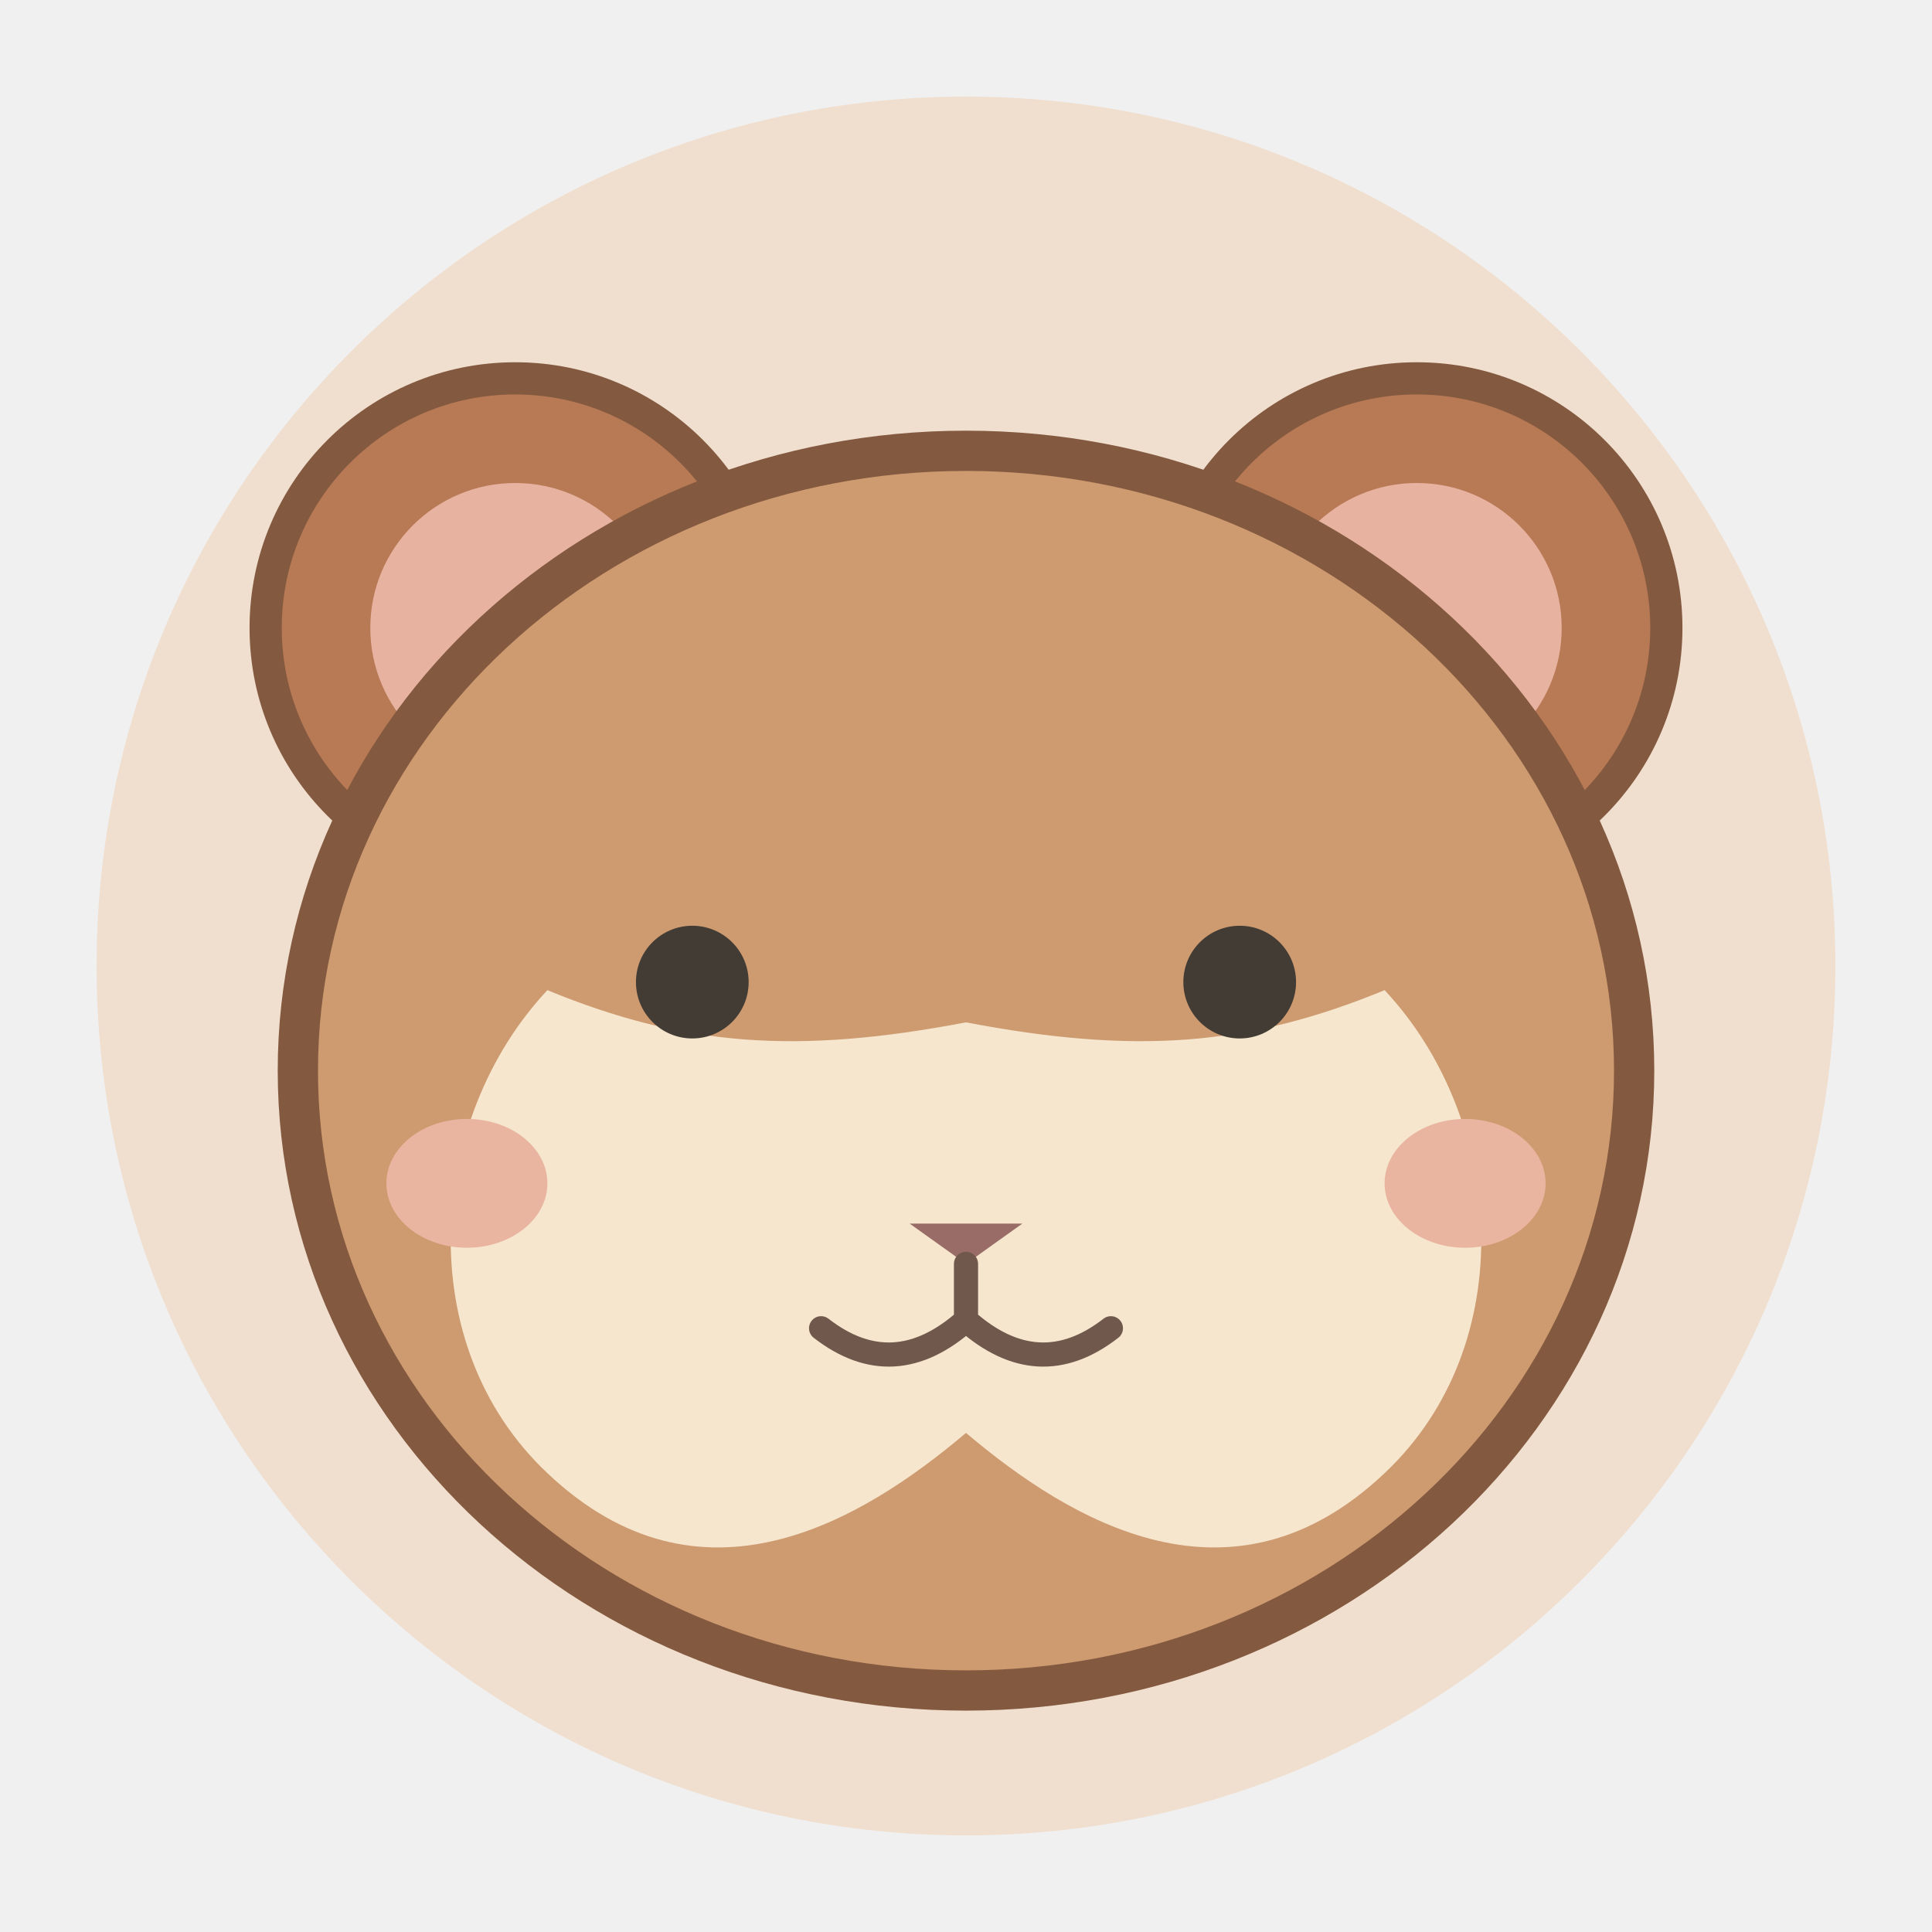
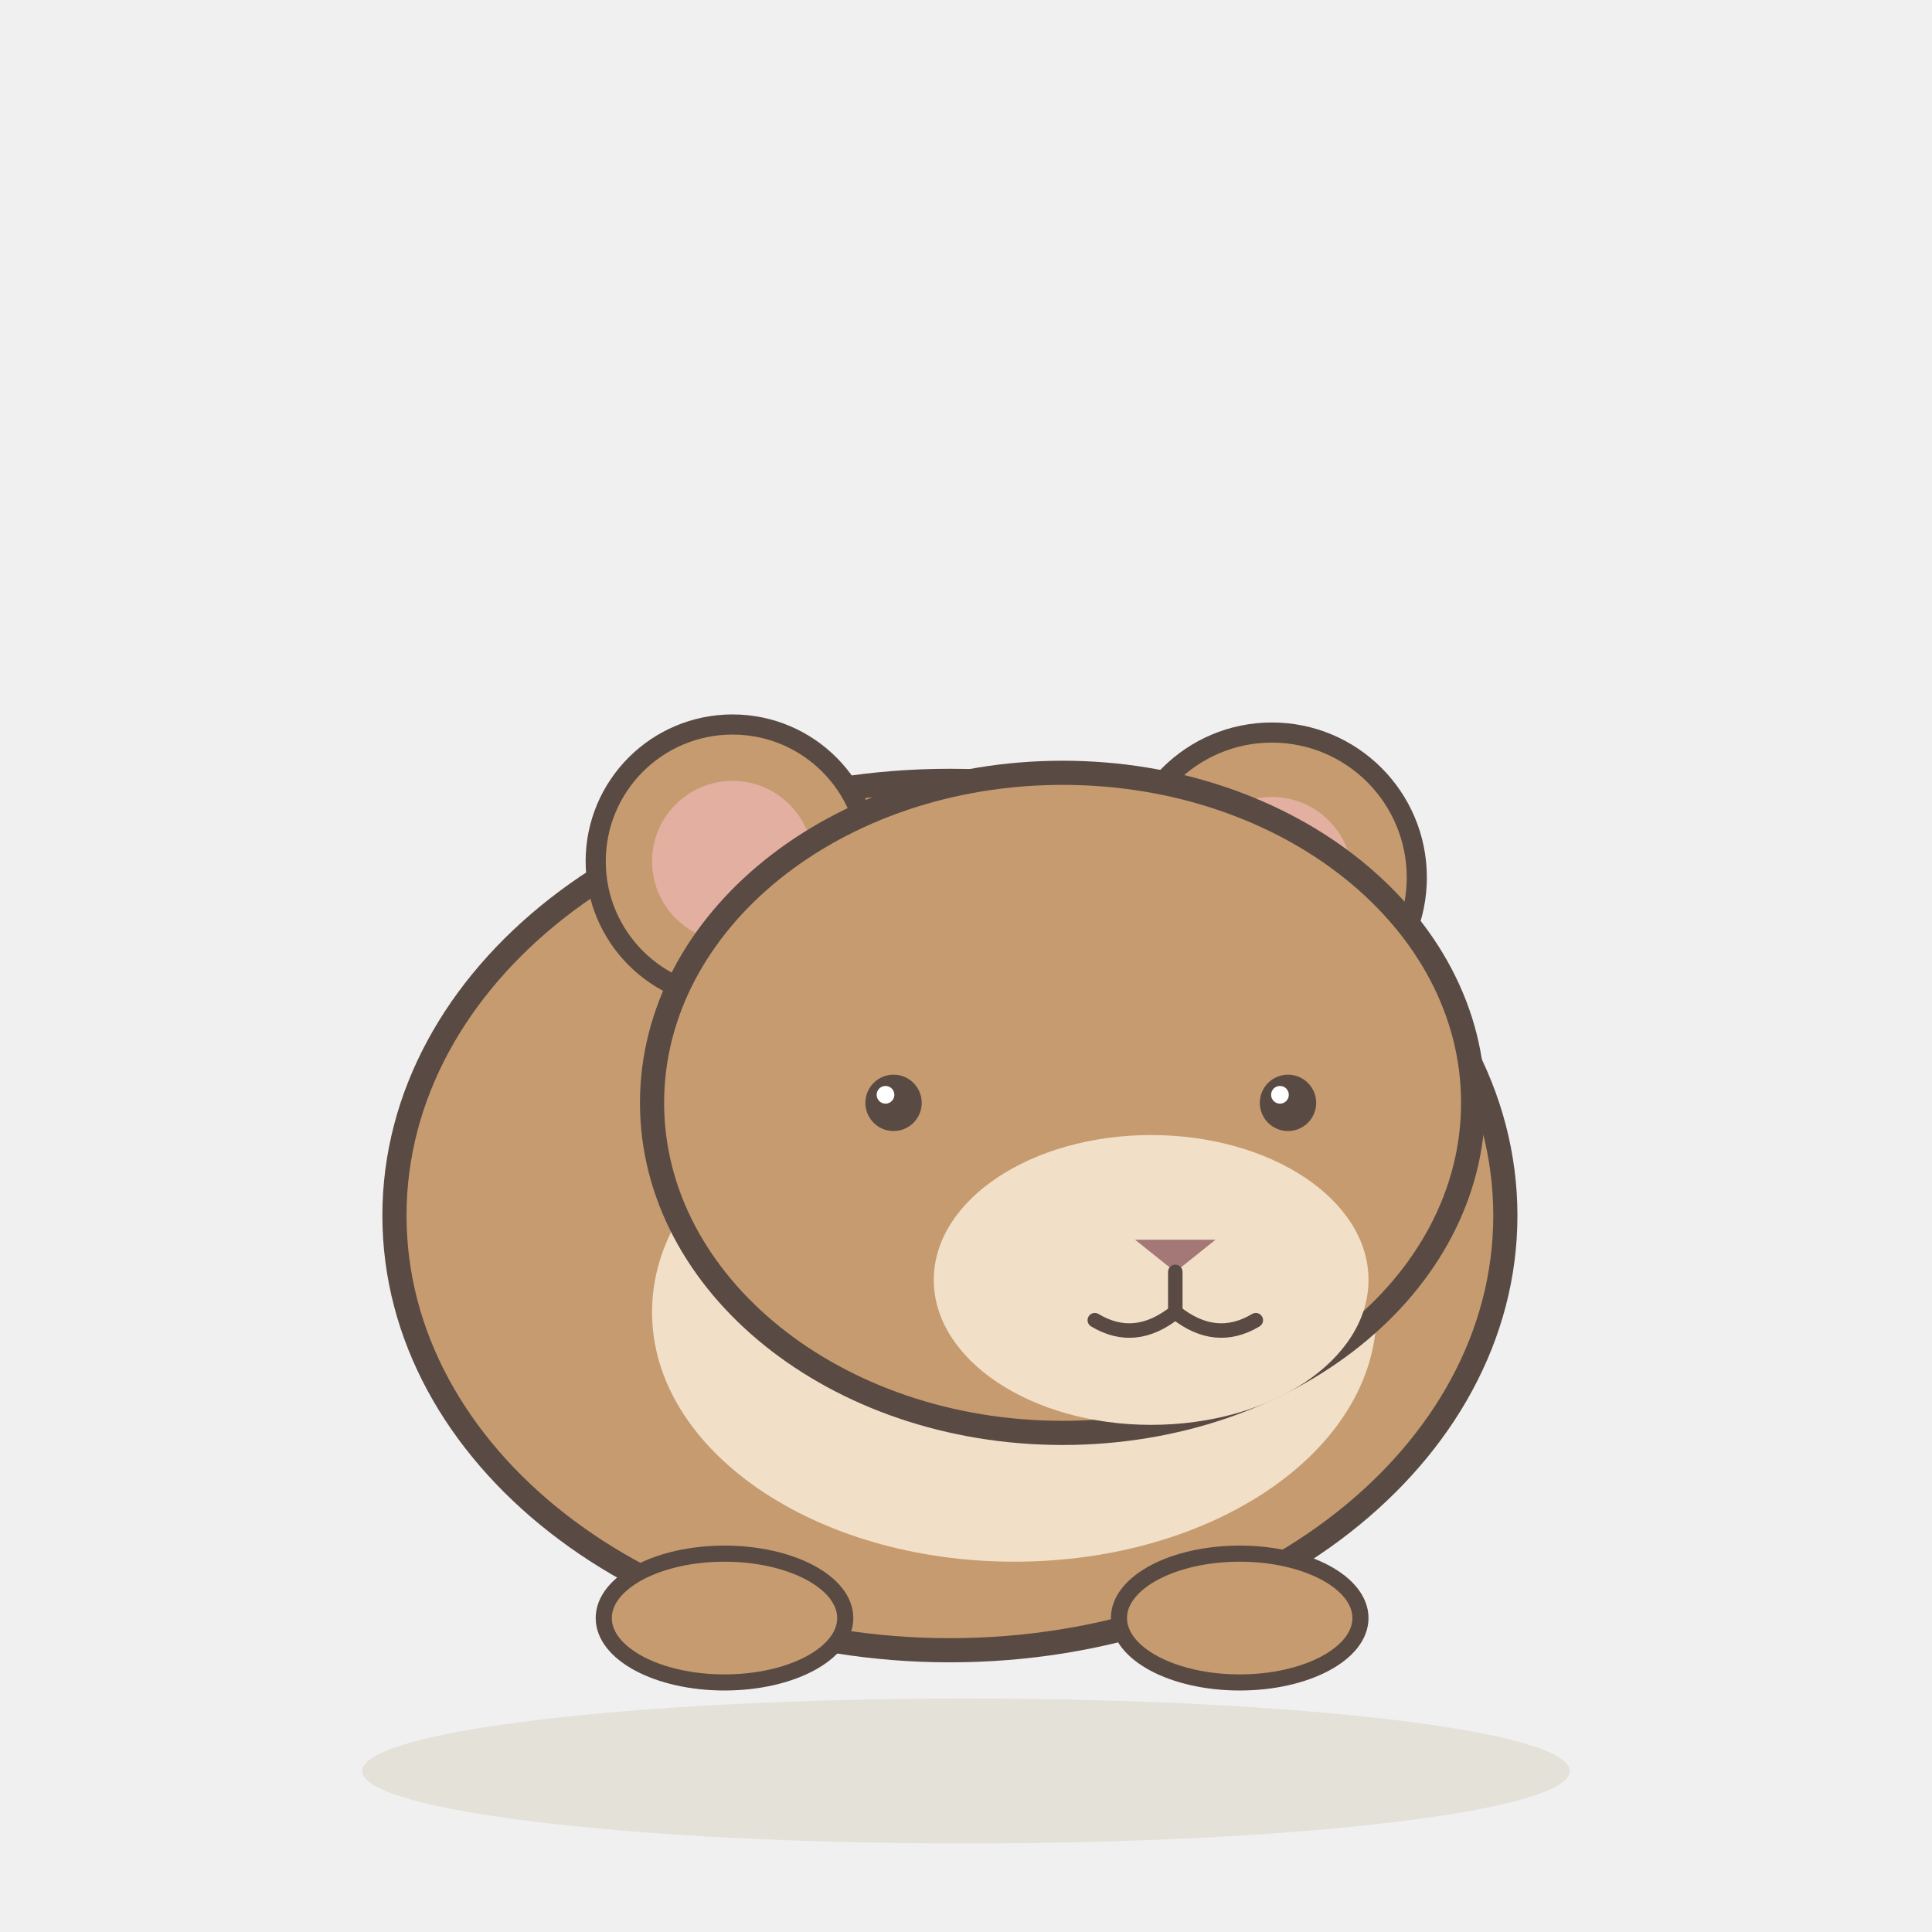
- <svg xmlns="http://www.w3.org/2000/svg" viewBox="0 0 240 240" role="img" aria-label="金丝熊画像">
-   <circle cx="120" cy="120" r="108" fill="#f0dfcf" />
-   <circle cx="64" cy="78" r="31" fill="#b87955" stroke="#83593f" stroke-width="4" />
-   <circle cx="176" cy="78" r="31" fill="#b87955" stroke="#83593f" stroke-width="4" />
-   <circle cx="64" cy="78" r="18" fill="#e7b2a0" />
-   <circle cx="176" cy="78" r="18" fill="#e7b2a0" />
-   <ellipse cx="120" cy="133" rx="83" ry="77" fill="#ce9a70" stroke="#83593f" stroke-width="5" />
-   <path d="M68 123c-15 16-17 44 0 60 19 18 39 6 52-5 13 11 33 23 52 5 17-16 15-44 0-60-17 7-31 8-52 4-21 4-35 3-52-4z" fill="#f5e6cd" />
-   <circle cx="86" cy="122" r="7" fill="#423c34" />
-   <circle cx="154" cy="122" r="7" fill="#423c34" />
-   <path d="m113 152 7 5 7-5z" fill="#996c68" />
-   <path d="M120 157v7m0 0q-9 8-18 1m18-1q9 8 18 1" fill="none" stroke="#70594c" stroke-width="3" stroke-linecap="round" />
-   <ellipse cx="58" cy="147" rx="10" ry="8" fill="#eab5a0" />
-   <ellipse cx="182" cy="147" rx="10" ry="8" fill="#eab5a0" />
+ <svg xmlns="http://www.w3.org/2000/svg" viewBox="0 0 240 240" role="img" aria-label="仓鼠">
+   <g stroke-linecap="round" stroke-linejoin="round">
+     <ellipse cx="120" cy="220" rx="75" ry="9" fill="#d9d3c4" opacity=".52" />
+     <ellipse cx="118" cy="151" rx="69" ry="54" fill="#c69b6f" stroke="#594a43" stroke-width="3" />
+     <ellipse cx="126" cy="163" rx="45" ry="31" fill="#f1dfc7" />
+     <circle cx="91" cy="107" r="17" fill="#c69b6f" stroke="#594a43" stroke-width="2.5" />
+     <circle cx="91" cy="107" r="10" fill="#e2afa0" />
+     <circle cx="158" cy="109" r="18" fill="#c69b6f" stroke="#594a43" stroke-width="2.5" />
+     <circle cx="158" cy="109" r="10" fill="#e2afa0" />
+     <ellipse cx="132" cy="137" rx="51" ry="41" fill="#c69b6f" stroke="#594a43" stroke-width="3" />
+     <ellipse cx="143" cy="159" rx="27" ry="18" fill="#f2dfc8" />
+     <circle cx="111" cy="137" r="3.5" fill="#594a43" />
+     <circle cx="160" cy="137" r="3.5" fill="#594a43" />
+     <circle cx="110" cy="136" r="1.1" fill="#fff" />
+     <circle cx="159" cy="136" r="1.1" fill="#fff" />
+     <path d="m141 154 5 4 5-4z" fill="#a47876" />
+     <path d="M146 158v5m0 0q-5 4-10 1m10-1q5 4 10 1" fill="none" stroke="#594a43" stroke-width="1.8" />
+     <ellipse cx="90" cy="201" rx="15" ry="8" fill="#c69b6f" stroke="#594a43" stroke-width="2" />
+     <ellipse cx="154" cy="201" rx="15" ry="8" fill="#c69b6f" stroke="#594a43" stroke-width="2" />
+   </g>
</svg>
